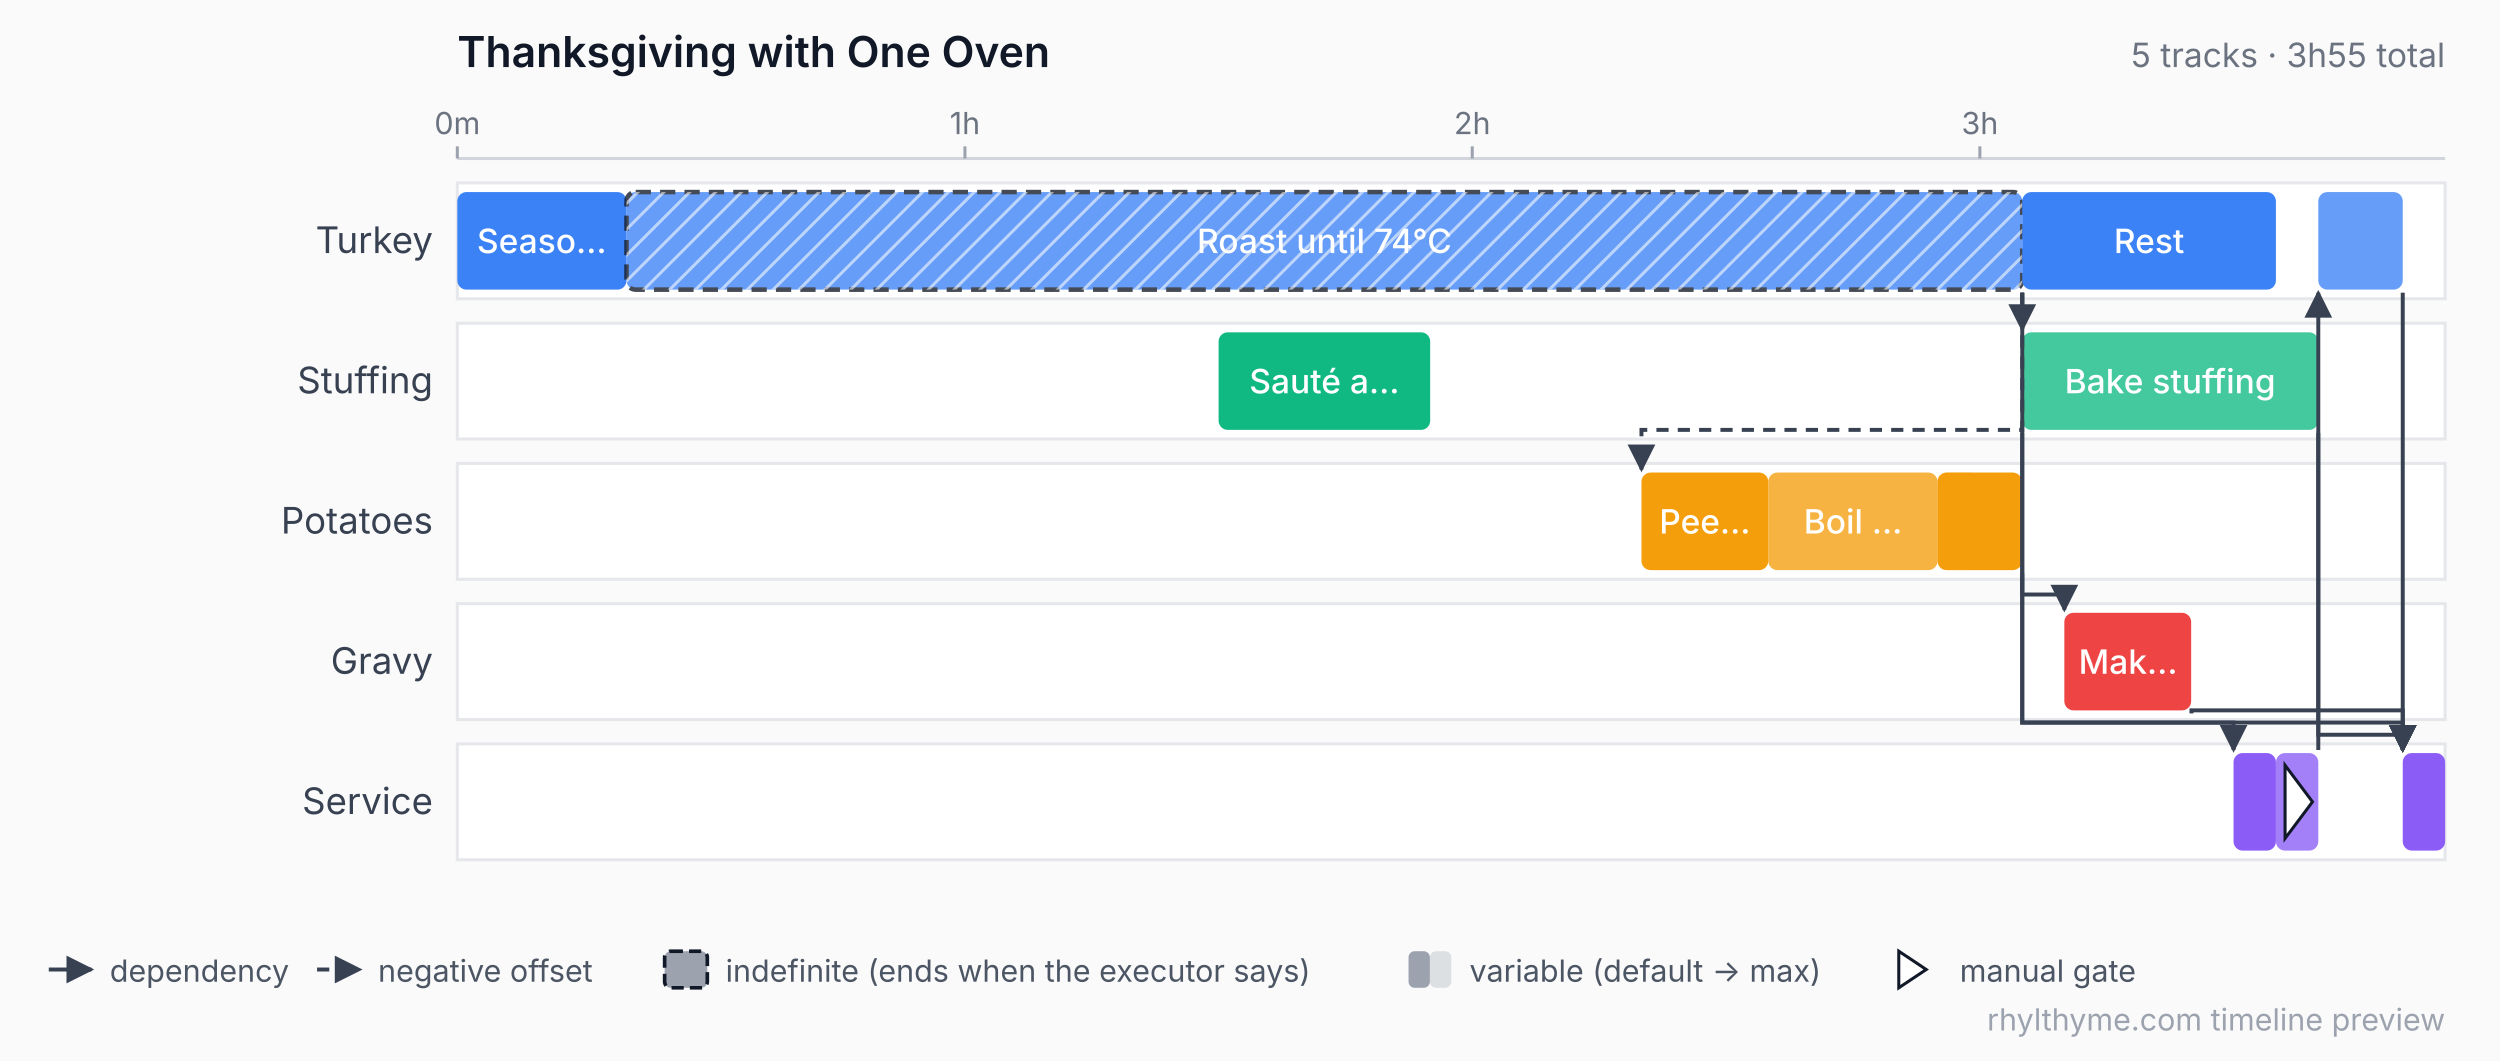
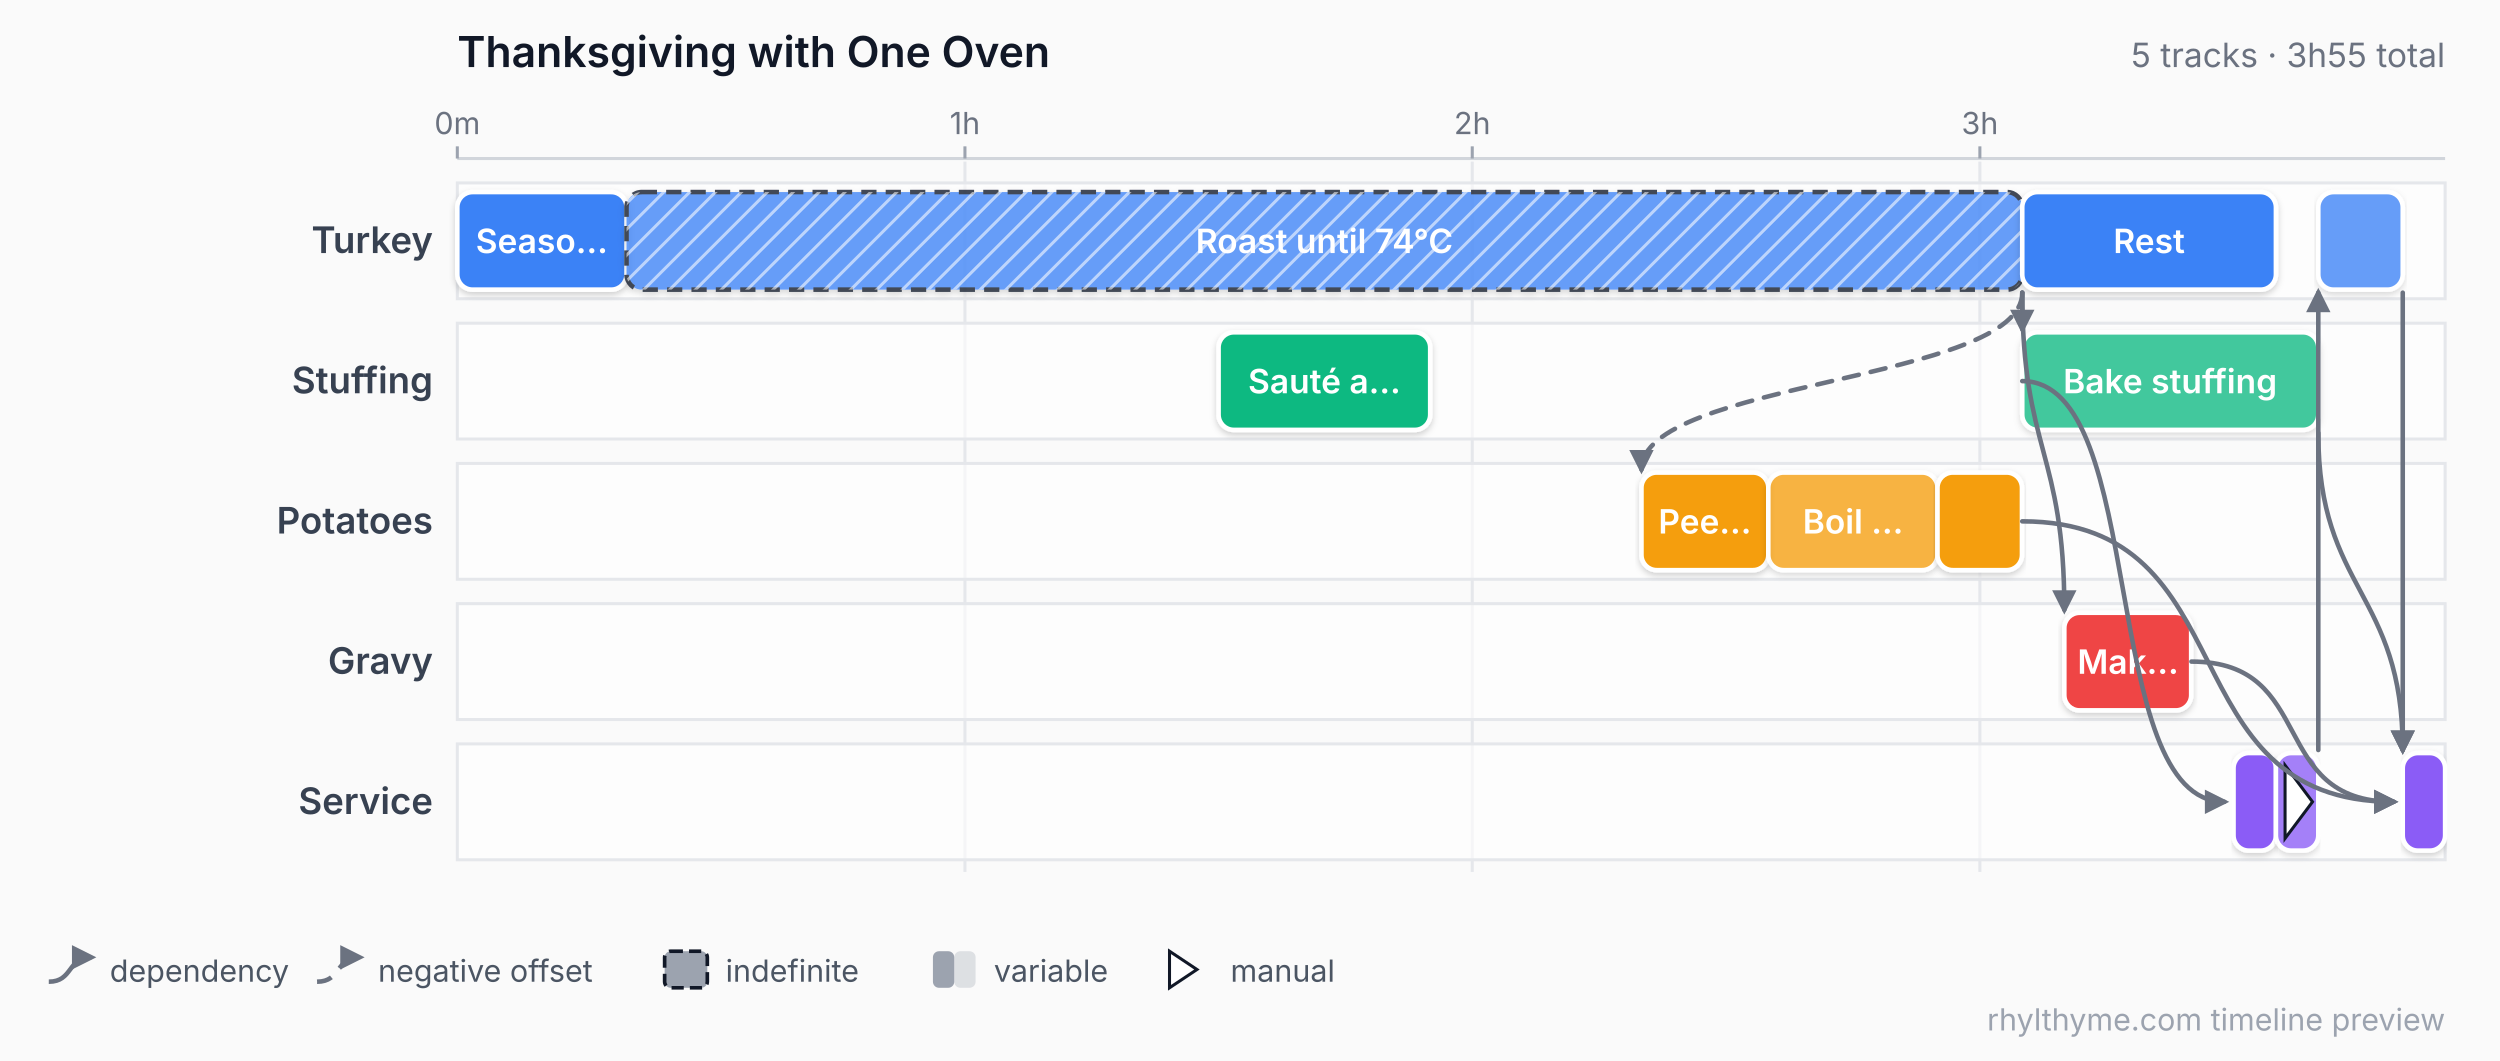
- <svg xmlns="http://www.w3.org/2000/svg" width="820" height="348" viewBox="0 0 820 348" font-family="-apple-system, BlinkMacSystemFont, 'Segoe UI', sans-serif">
+ <svg xmlns="http://www.w3.org/2000/svg" width="820" height="348" viewBox="0 0 820 348" class="rt-timeline" font-family="-apple-system, BlinkMacSystemFont, 'Segoe UI', sans-serif">
  <defs>
-     <marker id="rt-arrow" viewBox="0 0 10 10" refX="9" refY="5" markerWidth="7" markerHeight="7" orient="auto-start-reverse">
-       <path d="M0,0 L10,5 L0,10 z" fill="#374151" />
+     <marker id="rt-arrow" viewBox="0 0 10 10" refX="8" refY="5" markerWidth="8" markerHeight="8" markerUnits="userSpaceOnUse" orient="auto">
+       <path d="M0,0 L10,5 L0,10 z" fill="#6b7280" />
    </marker>
+     <filter id="rt-shadow" x="-5%" y="-20%" width="110%" height="150%">
+       <feDropShadow dx="0" dy="1" stdDeviation="1" flood-color="#000000" flood-opacity="0.18" />
+     </filter>
    <pattern id="rt-hatch" width="6" height="6" patternUnits="userSpaceOnUse" patternTransform="rotate(45)">
      <rect width="6" height="6" fill="#ffffff" fill-opacity="0" />
      <line x1="0" y1="0" x2="0" y2="6" stroke="#ffffff" stroke-opacity="0.55" stroke-width="2" />
    </pattern>
  </defs>
  <rect width="820" height="348" fill="#fafafa" />
  <text x="150" y="22" font-size="14" font-weight="600" fill="#111827">Thanksgiving with One Oven</text>
  <text x="802" y="22" font-size="11" fill="#6b7280" text-anchor="end">5 tracks · 3h55 total</text>
  <line x1="150" y1="52" x2="802" y2="52" stroke="#d1d5db" stroke-width="1" />
  <line x1="150.0" y1="48" x2="150.0" y2="52" stroke="#9ca3af" stroke-width="1" />
  <text x="150.0" y="44" font-size="10" fill="#6b7280" text-anchor="middle">0m</text>
  <line x1="316.5" y1="48" x2="316.5" y2="52" stroke="#9ca3af" stroke-width="1" />
+   <line x1="316.5" y1="53" x2="316.5" y2="286" stroke="#e5e7eb" stroke-width="1" />
  <text x="316.5" y="44" font-size="10" fill="#6b7280" text-anchor="middle">1h</text>
  <line x1="482.9" y1="48" x2="482.9" y2="52" stroke="#9ca3af" stroke-width="1" />
+   <line x1="482.9" y1="53" x2="482.9" y2="286" stroke="#e5e7eb" stroke-width="1" />
  <text x="482.9" y="44" font-size="10" fill="#6b7280" text-anchor="middle">2h</text>
  <line x1="649.4" y1="48" x2="649.4" y2="52" stroke="#9ca3af" stroke-width="1" />
+   <line x1="649.4" y1="53" x2="649.4" y2="286" stroke="#e5e7eb" stroke-width="1" />
  <text x="649.4" y="44" font-size="10" fill="#6b7280" text-anchor="middle">3h</text>
-   <text x="142" y="83" font-size="12" fill="#374151" text-anchor="end">Turkey</text>
-   <rect x="150" y="60" width="652" height="38" fill="#ffffff" stroke="#e5e7eb" />
-   <rect x="150.0" y="63" width="55.5" height="32" fill="#3b82f6" opacity="1" rx="3" ry="3" />
-   <text x="177.7" y="83" font-size="11" fill="#ffffff" text-anchor="middle" font-weight="500">Seaso…</text>
-   <rect x="205.5" y="63" width="457.8" height="32" fill="#3b82f6" opacity="0.78" rx="3" ry="3" stroke="#111827" stroke-width="1.5" stroke-dasharray="5,3" />
-   <rect x="205.5" y="63" width="457.8" height="32" fill="url(#rt-hatch)" rx="3" ry="3" />
-   <text x="434.4" y="83" font-size="11" fill="#ffffff" text-anchor="middle" font-weight="500">Roast until 74°C</text>
-   <rect x="663.3" y="63" width="83.2" height="32" fill="#3b82f6" opacity="1" rx="3" ry="3" />
-   <text x="704.9" y="83" font-size="11" fill="#ffffff" text-anchor="middle" font-weight="500">Rest</text>
-   <rect x="760.4" y="63" width="27.7" height="32" fill="#3b82f6" opacity="0.78" rx="3" ry="3" />
-   <text x="142" y="129" font-size="12" fill="#374151" text-anchor="end">Stuffing</text>
-   <rect x="150" y="106" width="652" height="38" fill="#ffffff" stroke="#e5e7eb" />
-   <rect x="399.7" y="109" width="69.4" height="32" fill="#10b981" opacity="1" rx="3" ry="3" />
-   <text x="434.4" y="129" font-size="11" fill="#ffffff" text-anchor="middle" font-weight="500">Sauté a…</text>
-   <rect x="663.3" y="109" width="97.1" height="32" fill="#10b981" opacity="0.78" rx="3" ry="3" />
-   <text x="711.8" y="129" font-size="11" fill="#ffffff" text-anchor="middle" font-weight="500">Bake stuffing</text>
-   <text x="142" y="175" font-size="12" fill="#374151" text-anchor="end">Potatoes</text>
-   <rect x="150" y="152" width="652" height="38" fill="#ffffff" stroke="#e5e7eb" />
-   <rect x="538.4" y="155" width="41.6" height="32" fill="#f59e0b" opacity="1" rx="3" ry="3" />
-   <text x="559.2" y="175" font-size="11" fill="#ffffff" text-anchor="middle" font-weight="500">Pee…</text>
-   <rect x="635.5" y="155" width="13.9" height="32" fill="#f59e0b" opacity="0.3" rx="3" ry="3" />
-   <rect x="580.0" y="155" width="55.5" height="32" fill="#f59e0b" opacity="0.78" rx="3" ry="3" />
-   <text x="607.8" y="175" font-size="11" fill="#ffffff" text-anchor="middle" font-weight="500">Boil …</text>
-   <rect x="635.5" y="155" width="27.7" height="32" fill="#f59e0b" opacity="1" rx="3" ry="3" />
-   <text x="142" y="221" font-size="12" fill="#374151" text-anchor="end">Gravy</text>
-   <rect x="150" y="198" width="652" height="38" fill="#ffffff" stroke="#e5e7eb" />
-   <rect x="677.1" y="201" width="41.6" height="32" fill="#ef4444" opacity="1" rx="3" ry="3" />
-   <text x="698.0" y="221" font-size="11" fill="#ffffff" text-anchor="middle" font-weight="500">Mak…</text>
-   <text x="142" y="267" font-size="12" fill="#374151" text-anchor="end">Service</text>
-   <rect x="150" y="244" width="652" height="38" fill="#ffffff" stroke="#e5e7eb" />
-   <rect x="732.6" y="247" width="13.9" height="32" fill="#8b5cf6" opacity="1" rx="3" ry="3" />
-   <rect x="746.5" y="247" width="13.9" height="32" fill="#8b5cf6" opacity="0.78" rx="3" ry="3" />
+   <text x="142" y="83" font-size="12" font-weight="600" fill="#374151" text-anchor="end">Turkey</text>
+   <rect x="150" y="60" width="652" height="38" fill="#ffffff" fill-opacity="0.6" stroke="#e5e7eb" />
+   <rect class="rt-bar" data-step="turkey-prep" x="150.0" y="63" width="55.5" height="32" fill="#3b82f6" opacity="1" rx="5" ry="5" filter="url(#rt-shadow)" stroke="#ffffff" stroke-width="1.5" />
+   <text x="177.7" y="83" font-size="11" fill="#ffffff" text-anchor="middle" font-weight="600">Seaso…</text>
+   <rect class="rt-bar" data-step="turkey-roast" x="205.5" y="63" width="457.8" height="32" fill="#3b82f6" opacity="0.78" rx="5" ry="5" filter="url(#rt-shadow)" stroke="#111827" stroke-width="1.5" stroke-dasharray="5,3" />
+   <rect x="205.5" y="63" width="457.8" height="32" fill="url(#rt-hatch)" rx="5" ry="5" />
+   <text x="434.4" y="83" font-size="11" fill="#ffffff" text-anchor="middle" font-weight="600">Roast until 74°C</text>
+   <rect class="rt-bar" data-step="turkey-rest" x="663.3" y="63" width="83.2" height="32" fill="#3b82f6" opacity="1" rx="5" ry="5" filter="url(#rt-shadow)" stroke="#ffffff" stroke-width="1.5" />
+   <text x="704.9" y="83" font-size="11" fill="#ffffff" text-anchor="middle" font-weight="600">Rest</text>
+   <rect class="rt-bar" data-step="turkey-carve" x="760.4" y="63" width="27.7" height="32" fill="#3b82f6" opacity="0.78" rx="5" ry="5" filter="url(#rt-shadow)" stroke="#ffffff" stroke-width="1.5" />
+   <text x="142" y="129" font-size="12" font-weight="600" fill="#374151" text-anchor="end">Stuffing</text>
+   <rect x="150" y="106" width="652" height="38" fill="#ffffff" fill-opacity="0.6" stroke="#e5e7eb" />
+   <rect class="rt-bar" data-step="stuffing-prep" x="399.7" y="109" width="69.4" height="32" fill="#10b981" opacity="1" rx="5" ry="5" filter="url(#rt-shadow)" stroke="#ffffff" stroke-width="1.5" />
+   <text x="434.4" y="129" font-size="11" fill="#ffffff" text-anchor="middle" font-weight="600">Sauté a…</text>
+   <rect class="rt-bar" data-step="stuffing-bake" x="663.3" y="109" width="97.1" height="32" fill="#10b981" opacity="0.78" rx="5" ry="5" filter="url(#rt-shadow)" stroke="#ffffff" stroke-width="1.5" />
+   <text x="711.8" y="129" font-size="11" fill="#ffffff" text-anchor="middle" font-weight="600">Bake stuffing</text>
+   <text x="142" y="175" font-size="12" font-weight="600" fill="#374151" text-anchor="end">Potatoes</text>
+   <rect x="150" y="152" width="652" height="38" fill="#ffffff" fill-opacity="0.6" stroke="#e5e7eb" />
+   <rect class="rt-bar" data-step="potatoes-peel" x="538.4" y="155" width="41.6" height="32" fill="#f59e0b" opacity="1" rx="5" ry="5" filter="url(#rt-shadow)" stroke="#ffffff" stroke-width="1.5" />
+   <text x="559.2" y="175" font-size="11" fill="#ffffff" text-anchor="middle" font-weight="600">Pee…</text>
+   <rect x="635.5" y="155" width="13.9" height="32" fill="#f59e0b" opacity="0.3" rx="5" ry="5" />
+   <rect class="rt-bar" data-step="potatoes-boil" x="580.0" y="155" width="55.5" height="32" fill="#f59e0b" opacity="0.78" rx="5" ry="5" filter="url(#rt-shadow)" stroke="#ffffff" stroke-width="1.5" />
+   <text x="607.8" y="175" font-size="11" fill="#ffffff" text-anchor="middle" font-weight="600">Boil …</text>
+   <rect class="rt-bar" data-step="potatoes-mash" x="635.5" y="155" width="27.7" height="32" fill="#f59e0b" opacity="1" rx="5" ry="5" filter="url(#rt-shadow)" stroke="#ffffff" stroke-width="1.5" />
+   <text x="142" y="221" font-size="12" font-weight="600" fill="#374151" text-anchor="end">Gravy</text>
+   <rect x="150" y="198" width="652" height="38" fill="#ffffff" fill-opacity="0.6" stroke="#e5e7eb" />
+   <rect class="rt-bar" data-step="gravy-make" x="677.1" y="201" width="41.6" height="32" fill="#ef4444" opacity="1" rx="5" ry="5" filter="url(#rt-shadow)" stroke="#ffffff" stroke-width="1.5" />
+   <text x="698.0" y="221" font-size="11" fill="#ffffff" text-anchor="middle" font-weight="600">Mak…</text>
+   <text x="142" y="267" font-size="12" font-weight="600" fill="#374151" text-anchor="end">Service</text>
+   <rect x="150" y="244" width="652" height="38" fill="#ffffff" fill-opacity="0.6" stroke="#e5e7eb" />
+   <rect class="rt-bar" data-step="salad" x="732.6" y="247" width="13.9" height="32" fill="#8b5cf6" opacity="1" rx="5" ry="5" filter="url(#rt-shadow)" stroke="#ffffff" stroke-width="1.5" />
+   <rect class="rt-bar" data-step="guests-seated" x="746.5" y="247" width="13.9" height="32" fill="#8b5cf6" opacity="0.78" rx="5" ry="5" filter="url(#rt-shadow)" stroke="#ffffff" stroke-width="1.5" />
  <path d="M749.5,251.0 l9,12.0 l-9,12.0 z" fill="#ffffff" stroke="#111827" stroke-width="1" />
-   <rect x="788.1" y="247" width="13.9" height="32" fill="#8b5cf6" opacity="1" rx="3" ry="3" />
-   <path d="M760.4,246.0 L760.4,101.0 L760.4,101.0 L760.4,96.0" fill="none" stroke="#374151" stroke-width="1.3" marker-end="url(#rt-arrow)" />
-   <path d="M663.3,96.0 L663.3,99.0 L663.3,99.0 L663.3,108.0" fill="none" stroke="#374151" stroke-width="1.3" marker-end="url(#rt-arrow)" />
-   <path d="M663.3,96.0 L663.3,141.0 L538.4,141.0 L538.4,154.0" fill="none" stroke="#374151" stroke-width="1.3" stroke-dasharray="4,3" marker-end="url(#rt-arrow)" />
-   <path d="M663.3,96.0 L663.3,195.0 L677.1,195.0 L677.1,200.0" fill="none" stroke="#374151" stroke-width="1.3" marker-end="url(#rt-arrow)" />
-   <path d="M663.3,142.0 L663.3,237.0 L732.6,237.0 L732.6,246.0" fill="none" stroke="#374151" stroke-width="1.3" marker-end="url(#rt-arrow)" />
-   <path d="M788.1,96.0 L788.1,233.0 L788.1,233.0 L788.1,246.0" fill="none" stroke="#374151" stroke-width="1.3" marker-end="url(#rt-arrow)" />
-   <path d="M760.4,142.0 L760.4,241.0 L788.1,241.0 L788.1,246.0" fill="none" stroke="#374151" stroke-width="1.3" marker-end="url(#rt-arrow)" />
-   <path d="M663.3,188.0 L663.3,237.0 L788.1,237.0 L788.1,246.0" fill="none" stroke="#374151" stroke-width="1.3" marker-end="url(#rt-arrow)" />
-   <path d="M718.8,234.0 L718.8,233.0 L788.1,233.0 L788.1,246.0" fill="none" stroke="#374151" stroke-width="1.3" marker-end="url(#rt-arrow)" />
-   <path d="M16,318 h14" stroke="#374151" stroke-width="1.3" marker-end="url(#rt-arrow)" />
+   <rect class="rt-bar" data-step="serve" x="788.1" y="247" width="13.9" height="32" fill="#8b5cf6" opacity="1" rx="5" ry="5" filter="url(#rt-shadow)" stroke="#ffffff" stroke-width="1.5" />
+   <path class="rt-edge" d="M760.4,246.0 C760.4,171.0 760.4,171.0 760.4,96.0" fill="none" stroke="#6b7280" stroke-width="1.5" stroke-linecap="round" marker-end="url(#rt-arrow)" />
+   <path class="rt-edge" d="M663.3,96.0 C663.3,108.0 663.3,96.0 663.3,108.0" fill="none" stroke="#6b7280" stroke-width="1.5" stroke-linecap="round" marker-end="url(#rt-arrow)" />
+   <path class="rt-edge" d="M663.3,96.0 C663.3,125.0 538.4,125.0 538.4,154.0" fill="none" stroke="#6b7280" stroke-width="1.5" stroke-linecap="round" stroke-dasharray="5,4" marker-end="url(#rt-arrow)" />
+   <path class="rt-edge" d="M663.3,96.0 C663.3,148.0 677.1,148.0 677.1,200.0" fill="none" stroke="#6b7280" stroke-width="1.5" stroke-linecap="round" marker-end="url(#rt-arrow)" />
+   <path class="rt-edge" d="M663.3,125.0 C704.9,125.0 688.0,263.0 729.6,263.0" fill="none" stroke="#6b7280" stroke-width="1.5" stroke-linecap="round" marker-end="url(#rt-arrow)" />
+   <path class="rt-edge" d="M788.1,96.0 C788.1,171.0 788.1,171.0 788.1,246.0" fill="none" stroke="#6b7280" stroke-width="1.5" stroke-linecap="round" marker-end="url(#rt-arrow)" />
+   <path class="rt-edge" d="M760.4,142.0 C760.4,194.0 788.1,194.0 788.1,246.0" fill="none" stroke="#6b7280" stroke-width="1.5" stroke-linecap="round" marker-end="url(#rt-arrow)" />
+   <path class="rt-edge" d="M663.3,171.0 C738.2,171.0 710.2,263.0 785.1,263.0" fill="none" stroke="#6b7280" stroke-width="1.5" stroke-linecap="round" marker-end="url(#rt-arrow)" />
+   <path class="rt-edge" d="M718.8,217.0 C760.4,217.0 743.5,263.0 785.1,263.0" fill="none" stroke="#6b7280" stroke-width="1.5" stroke-linecap="round" marker-end="url(#rt-arrow)" />
+   <path d="M16,322 C24,322 22,314 30,314" fill="none" stroke="#6b7280" stroke-width="1.5" marker-end="url(#rt-arrow)" />
  <text x="36" y="322" font-size="10" fill="#4b5563">dependency</text>
-   <path d="M104,318 h14" stroke="#374151" stroke-width="1.3" stroke-dasharray="4,3" marker-end="url(#rt-arrow)" />
+   <path d="M104,322 C112,322 110,314 118,314" fill="none" stroke="#6b7280" stroke-width="1.5" stroke-dasharray="5,4" marker-end="url(#rt-arrow)" />
  <text x="124" y="322" font-size="10" fill="#4b5563">negative offset</text>
  <rect x="218" y="312" width="14" height="12" fill="#9ca3af" stroke="#111827" stroke-width="1.2" stroke-dasharray="4,2" rx="2" />
-   <text x="238" y="322" font-size="10" fill="#4b5563">indefinite (ends when the executor says)</text>
-   <rect x="462" y="312" width="7" height="12" fill="#9ca3af" rx="2" />
-   <rect x="469" y="312" width="7" height="12" fill="#9ca3af" opacity="0.3" rx="2" />
-   <text x="482" y="322" font-size="10" fill="#4b5563">variable (default → max)</text>
-   <path d="M622.8,312 l9,6 l-9,6 z" fill="#ffffff" stroke="#111827" stroke-width="1" />
-   <text x="642.8" y="322" font-size="10" fill="#4b5563">manual gate</text>
+   <text x="238" y="322" font-size="10" fill="#4b5563">indefinite</text>
+   <rect x="306" y="312" width="7" height="12" fill="#9ca3af" rx="2" />
+   <rect x="313" y="312" width="7" height="12" fill="#9ca3af" opacity="0.3" rx="2" />
+   <text x="326" y="322" font-size="10" fill="#4b5563">variable</text>
+   <path d="M383.6,312 l9,6 l-9,6 z" fill="#ffffff" stroke="#111827" stroke-width="1" />
+   <text x="403.6" y="322" font-size="10" fill="#4b5563">manual</text>
  <text x="802" y="338" font-size="10" fill="#9ca3af" text-anchor="end">rhylthyme.com timeline preview</text>
</svg>
